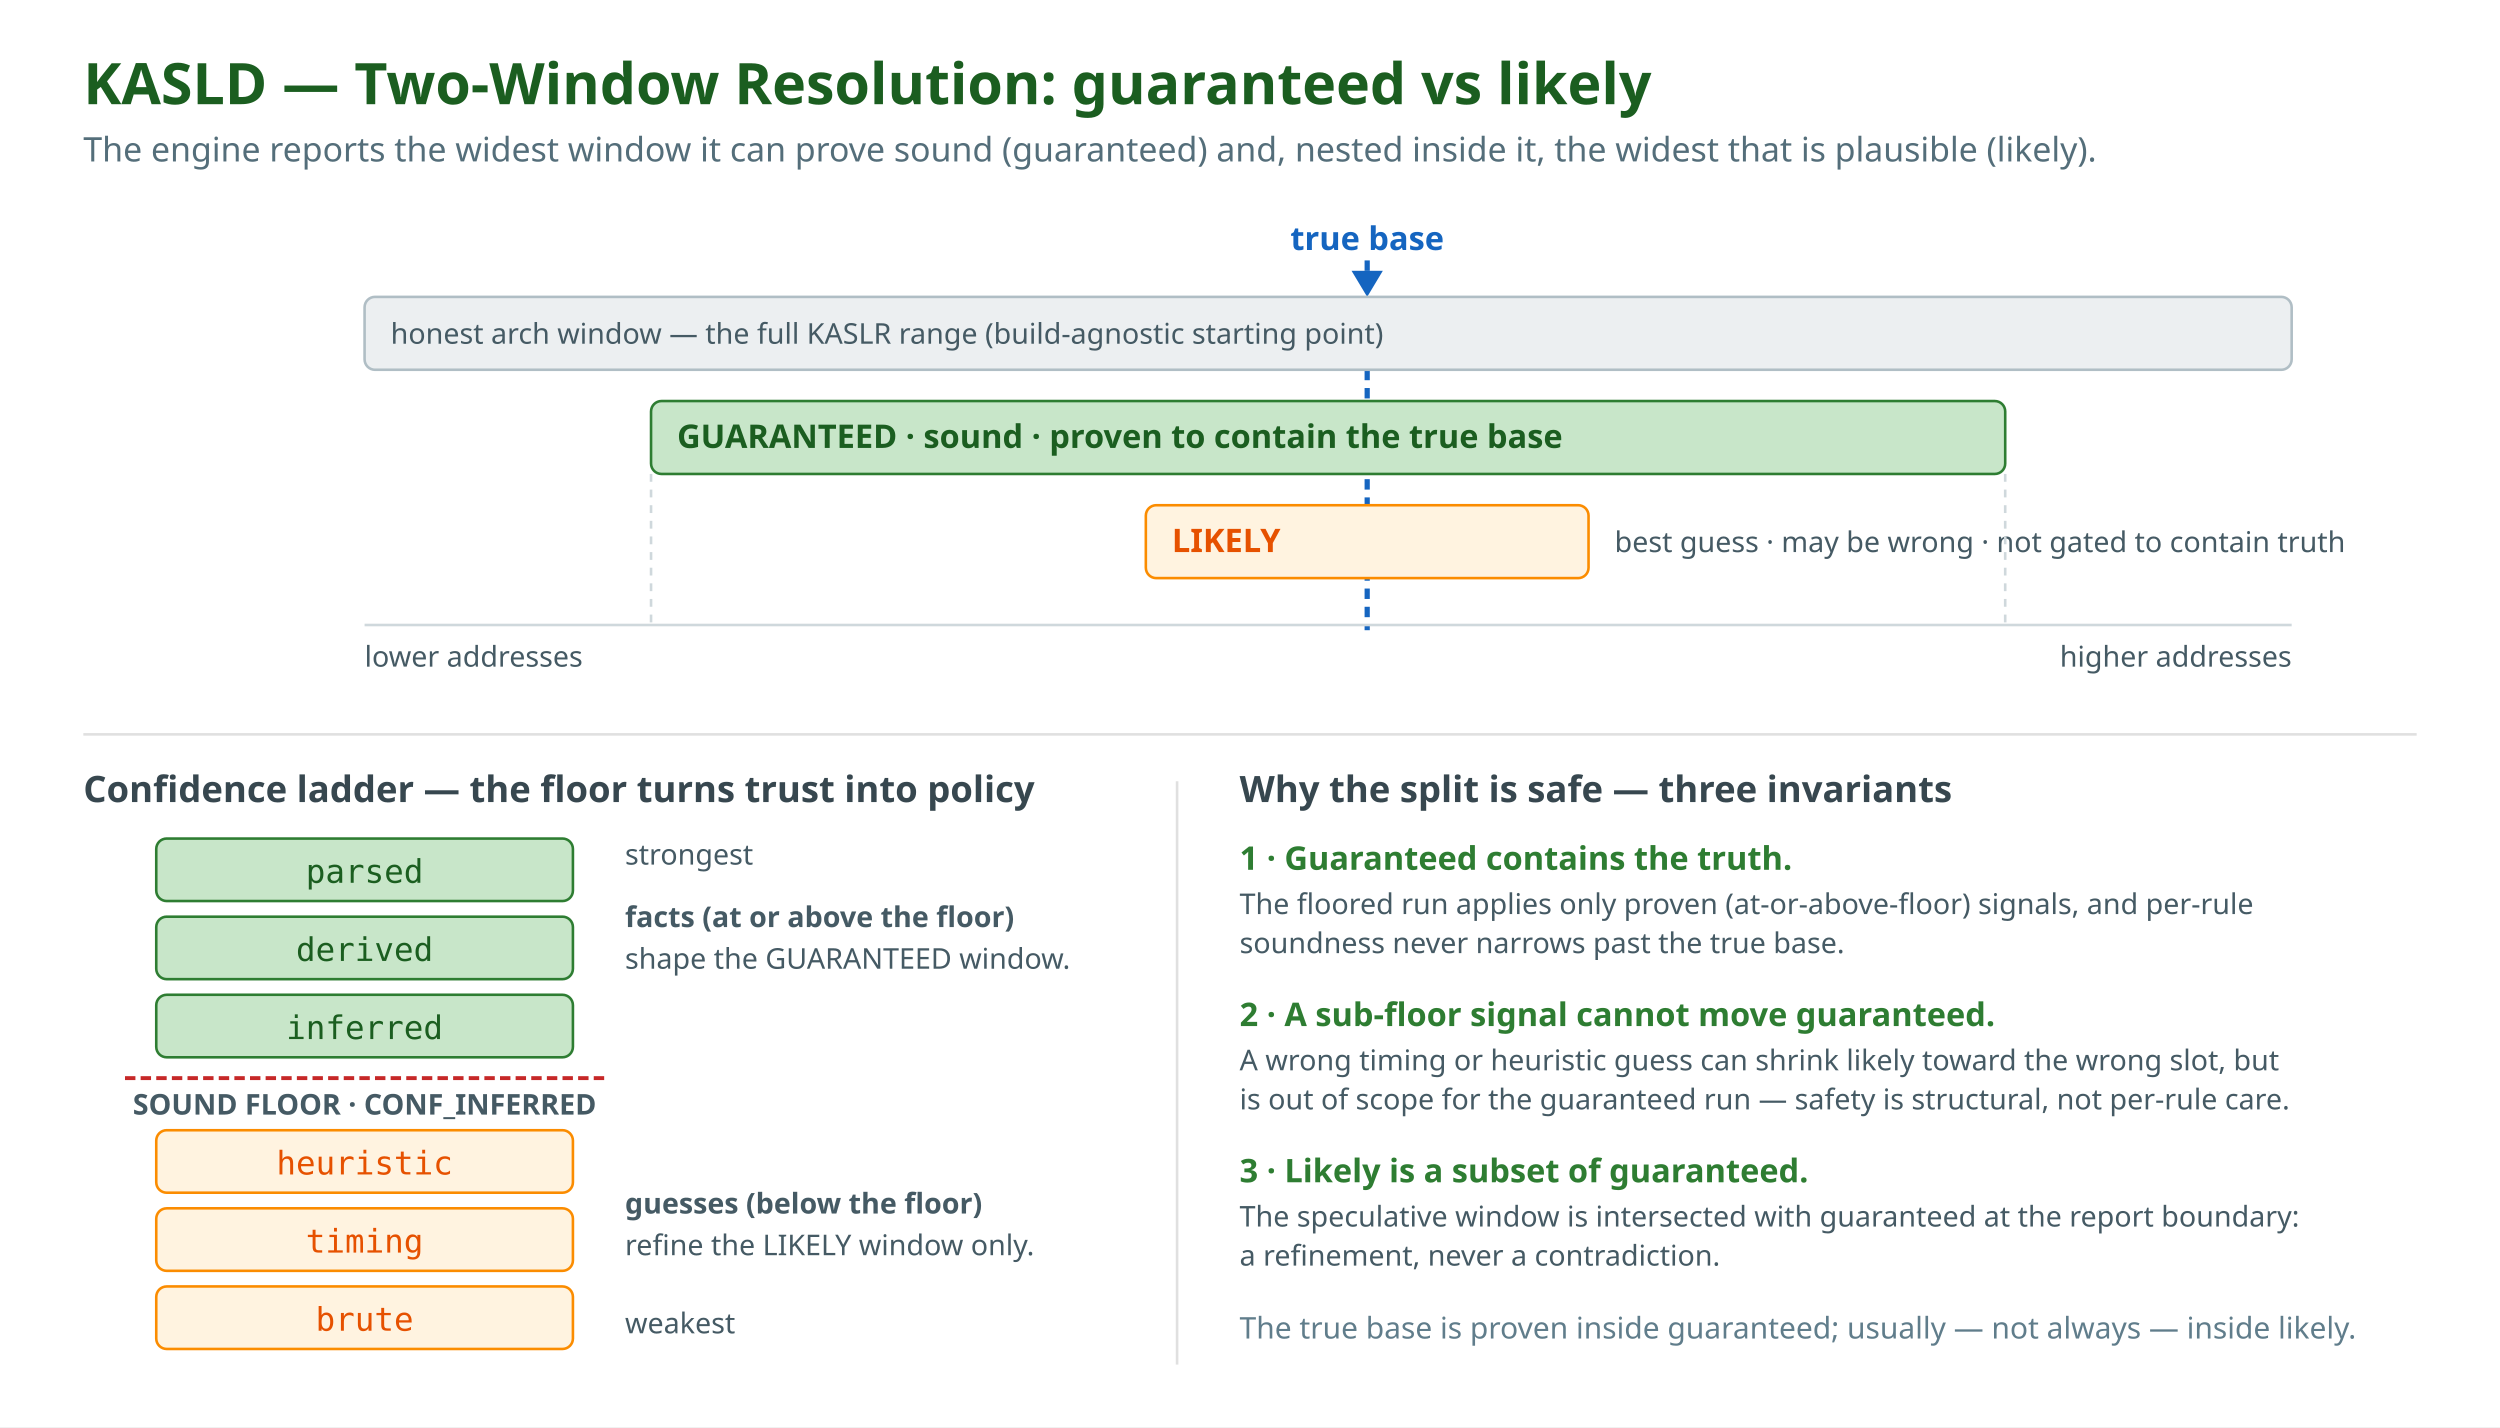
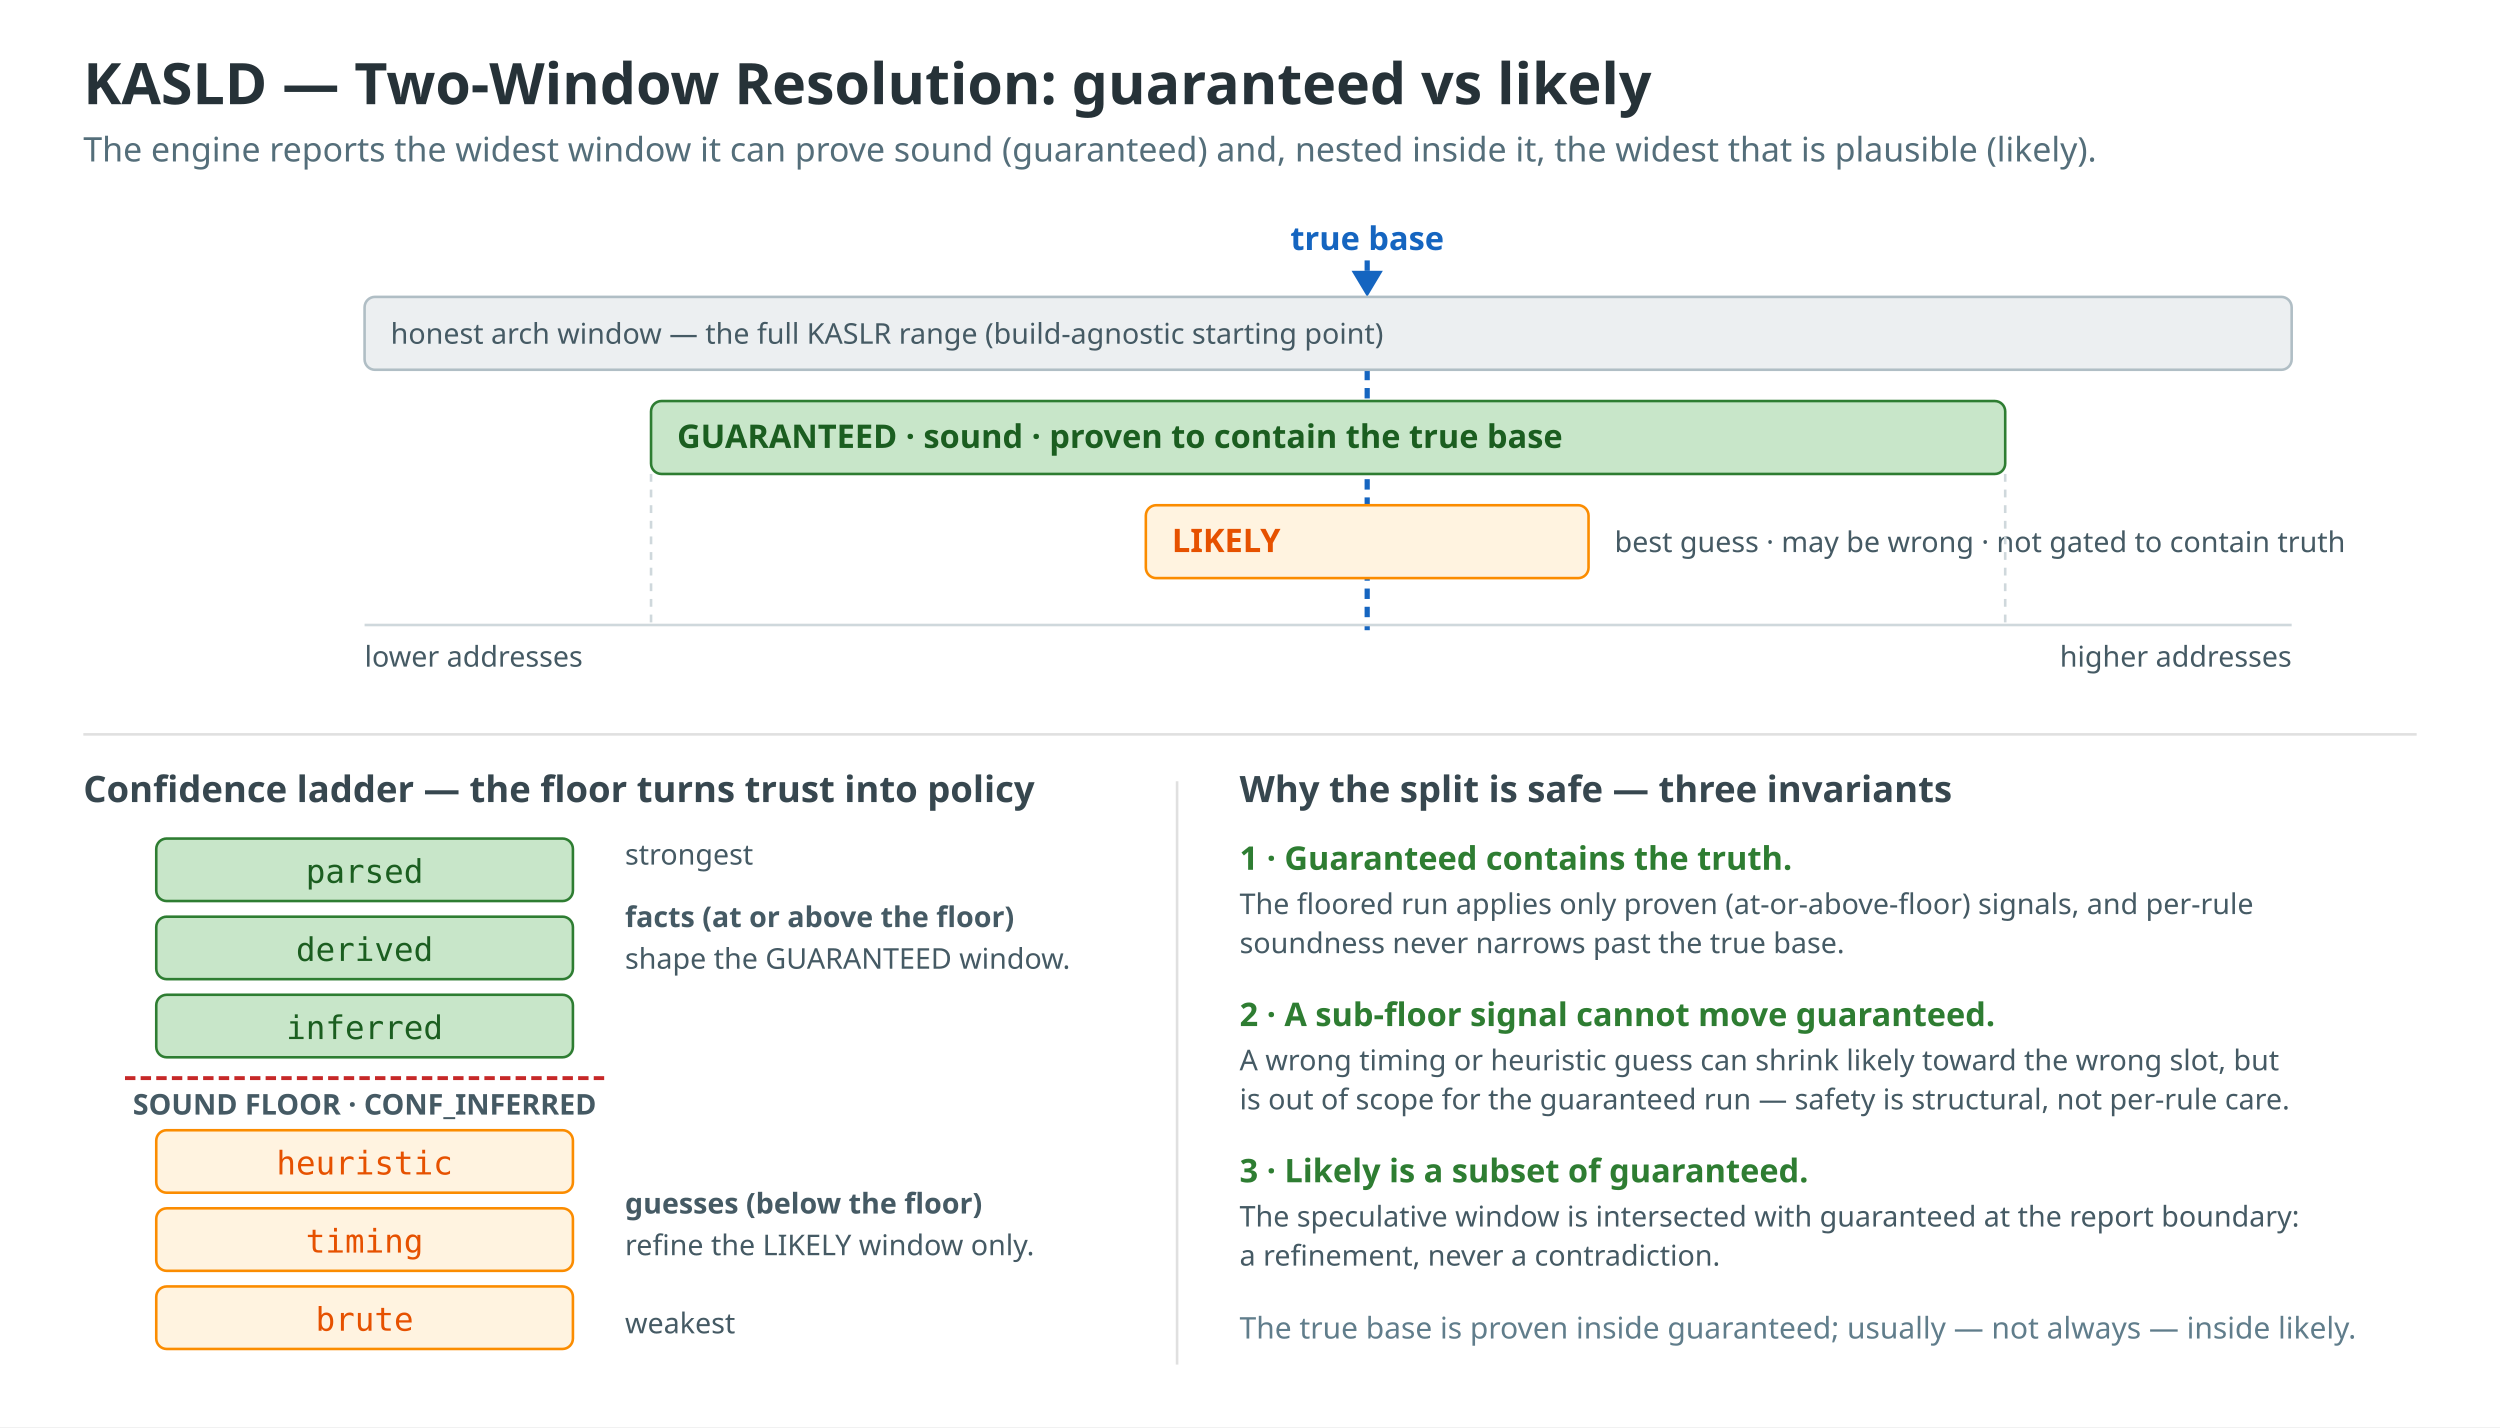
<svg xmlns="http://www.w3.org/2000/svg" width="960" height="548" viewBox="0 0 960 548" font-family="sans-serif">
  <defs>
    <style>
-       .title { font-size: 22px; font-weight: 700; fill: #1b5e20; }
+       .title { font-size: 22px; font-weight: 700; fill: #263238; }
      .sub   { font-size: 13px; fill: #546e7a; }
      .hd    { font-size: 14px; font-weight: 700; fill: #37474f; }
      .lbl   { font-size: 12.5px; font-weight: 700; }
      .mono  { font-family: monospace; font-size: 12.5px; }
      .note  { font-size: 11.5px; fill: #607d8b; }
      .small { font-size: 11px; fill: #455a64; }
      .guide { stroke: #cfd8dc; stroke-width: 1; stroke-dasharray: 3 3; }
    </style>
  </defs>
  <rect x="0" y="0" width="100%" height="100%" fill="#ffffff" />
  <text x="32" y="40" class="title">KASLD — Two-Window Resolution: guaranteed vs likely</text>
  <text x="32" y="62" class="sub">The engine reports the widest window it can prove sound (guaranteed) and, nested inside it, the widest that is plausible (likely).</text>
  <line x1="525" y1="100" x2="525" y2="242" stroke="#1565c0" stroke-width="2" stroke-dasharray="4 3" />
  <path d="M519 104 L531 104 L525 114 z" fill="#1565c0" />
  <text x="525" y="96" class="lbl" fill="#1565c0" text-anchor="middle">true base</text>
  <rect x="140" y="114" width="740" height="28" rx="4" fill="#eceff1" stroke="#b0bec5" />
  <text x="150" y="132" class="small" fill="#546e7a">honest arch window — the full KASLR range (build-agnostic starting point)</text>
  <rect x="250" y="154" width="520" height="28" rx="4" fill="#c8e6c9" stroke="#2e7d32" />
  <text x="260" y="172" class="lbl" fill="#1b5e20">GUARANTEED · sound · proven to contain the true base</text>
  <rect x="440" y="194" width="170" height="28" rx="4" fill="#fff3e0" stroke="#fb8c00" />
  <text x="450" y="212" class="lbl" fill="#e65100">LIKELY</text>
  <text x="620" y="212" class="small" fill="#e65100">best guess · may be wrong · not gated to contain truth</text>
  <line x1="250" y1="182" x2="250" y2="240" class="guide" />
  <line x1="770" y1="182" x2="770" y2="240" class="guide" />
  <line x1="140" y1="240" x2="880" y2="240" stroke="#cfd8dc" stroke-width="1" />
  <text x="140" y="256" class="small" fill="#90a4ae">lower addresses</text>
  <text x="880" y="256" class="small" fill="#90a4ae" text-anchor="end">higher addresses</text>
  <line x1="32" y1="282" x2="928" y2="282" stroke="#e0e0e0" stroke-width="1" />
  <text x="32" y="308" class="hd">Confidence ladder — the floor turns trust into policy</text>
  <rect x="60" y="322" width="160" height="24" rx="4" fill="#c8e6c9" stroke="#2e7d32" />
  <text x="140" y="339" class="mono" fill="#1b5e20" text-anchor="middle">parsed</text>
  <rect x="60" y="352" width="160" height="24" rx="4" fill="#c8e6c9" stroke="#2e7d32" />
  <text x="140" y="369" class="mono" fill="#1b5e20" text-anchor="middle">derived</text>
  <rect x="60" y="382" width="160" height="24" rx="4" fill="#c8e6c9" stroke="#2e7d32" />
  <text x="140" y="399" class="mono" fill="#1b5e20" text-anchor="middle">inferred</text>
  <line x1="48" y1="414" x2="232" y2="414" stroke="#c62828" stroke-width="1.5" stroke-dasharray="4 2" />
  <text x="140" y="428" class="small" fill="#c62828" text-anchor="middle" font-weight="700">SOUND FLOOR · CONF_INFERRED</text>
  <rect x="60" y="434" width="160" height="24" rx="4" fill="#fff3e0" stroke="#fb8c00" />
  <text x="140" y="451" class="mono" fill="#e65100" text-anchor="middle">heuristic</text>
  <rect x="60" y="464" width="160" height="24" rx="4" fill="#fff3e0" stroke="#fb8c00" />
  <text x="140" y="481" class="mono" fill="#e65100" text-anchor="middle">timing</text>
  <rect x="60" y="494" width="160" height="24" rx="4" fill="#fff3e0" stroke="#fb8c00" />
  <text x="140" y="511" class="mono" fill="#e65100" text-anchor="middle">brute</text>
  <text x="240" y="356" class="small" fill="#1b5e20" font-weight="700">facts (at or above the floor)</text>
  <text x="240" y="372" class="small" fill="#2e7d32">shape the GUARANTEED window.</text>
  <text x="240" y="466" class="small" fill="#e65100" font-weight="700">guesses (below the floor)</text>
  <text x="240" y="482" class="small" fill="#fb8c00">refine the LIKELY window only.</text>
  <text x="240" y="332" class="small" fill="#90a4ae">strongest</text>
  <text x="240" y="512" class="small" fill="#90a4ae">weakest</text>
  <line x1="452" y1="300" x2="452" y2="524" stroke="#e0e0e0" stroke-width="1" />
  <text x="476" y="308" class="hd">Why the split is safe — three invariants</text>
  <text x="476" y="334" class="lbl" fill="#2e7d32">1 · Guaranteed contains the truth.</text>
  <text x="476" y="351" class="small">The floored run applies only proven (at-or-above-floor) signals, and per-rule</text>
  <text x="476" y="366" class="small">soundness never narrows past the true base.</text>
  <text x="476" y="394" class="lbl" fill="#2e7d32">2 · A sub-floor signal cannot move guaranteed.</text>
  <text x="476" y="411" class="small">A wrong timing or heuristic guess can shrink likely toward the wrong slot, but</text>
  <text x="476" y="426" class="small">is out of scope for the guaranteed run — safety is structural, not per-rule care.</text>
  <text x="476" y="454" class="lbl" fill="#2e7d32">3 · Likely is a subset of guaranteed.</text>
  <text x="476" y="471" class="small">The speculative window is intersected with guaranteed at the report boundary:</text>
  <text x="476" y="486" class="small">a refinement, never a contradiction.</text>
  <text x="476" y="514" class="note">The true base is proven inside guaranteed; usually — not always — inside likely.</text>
</svg>
